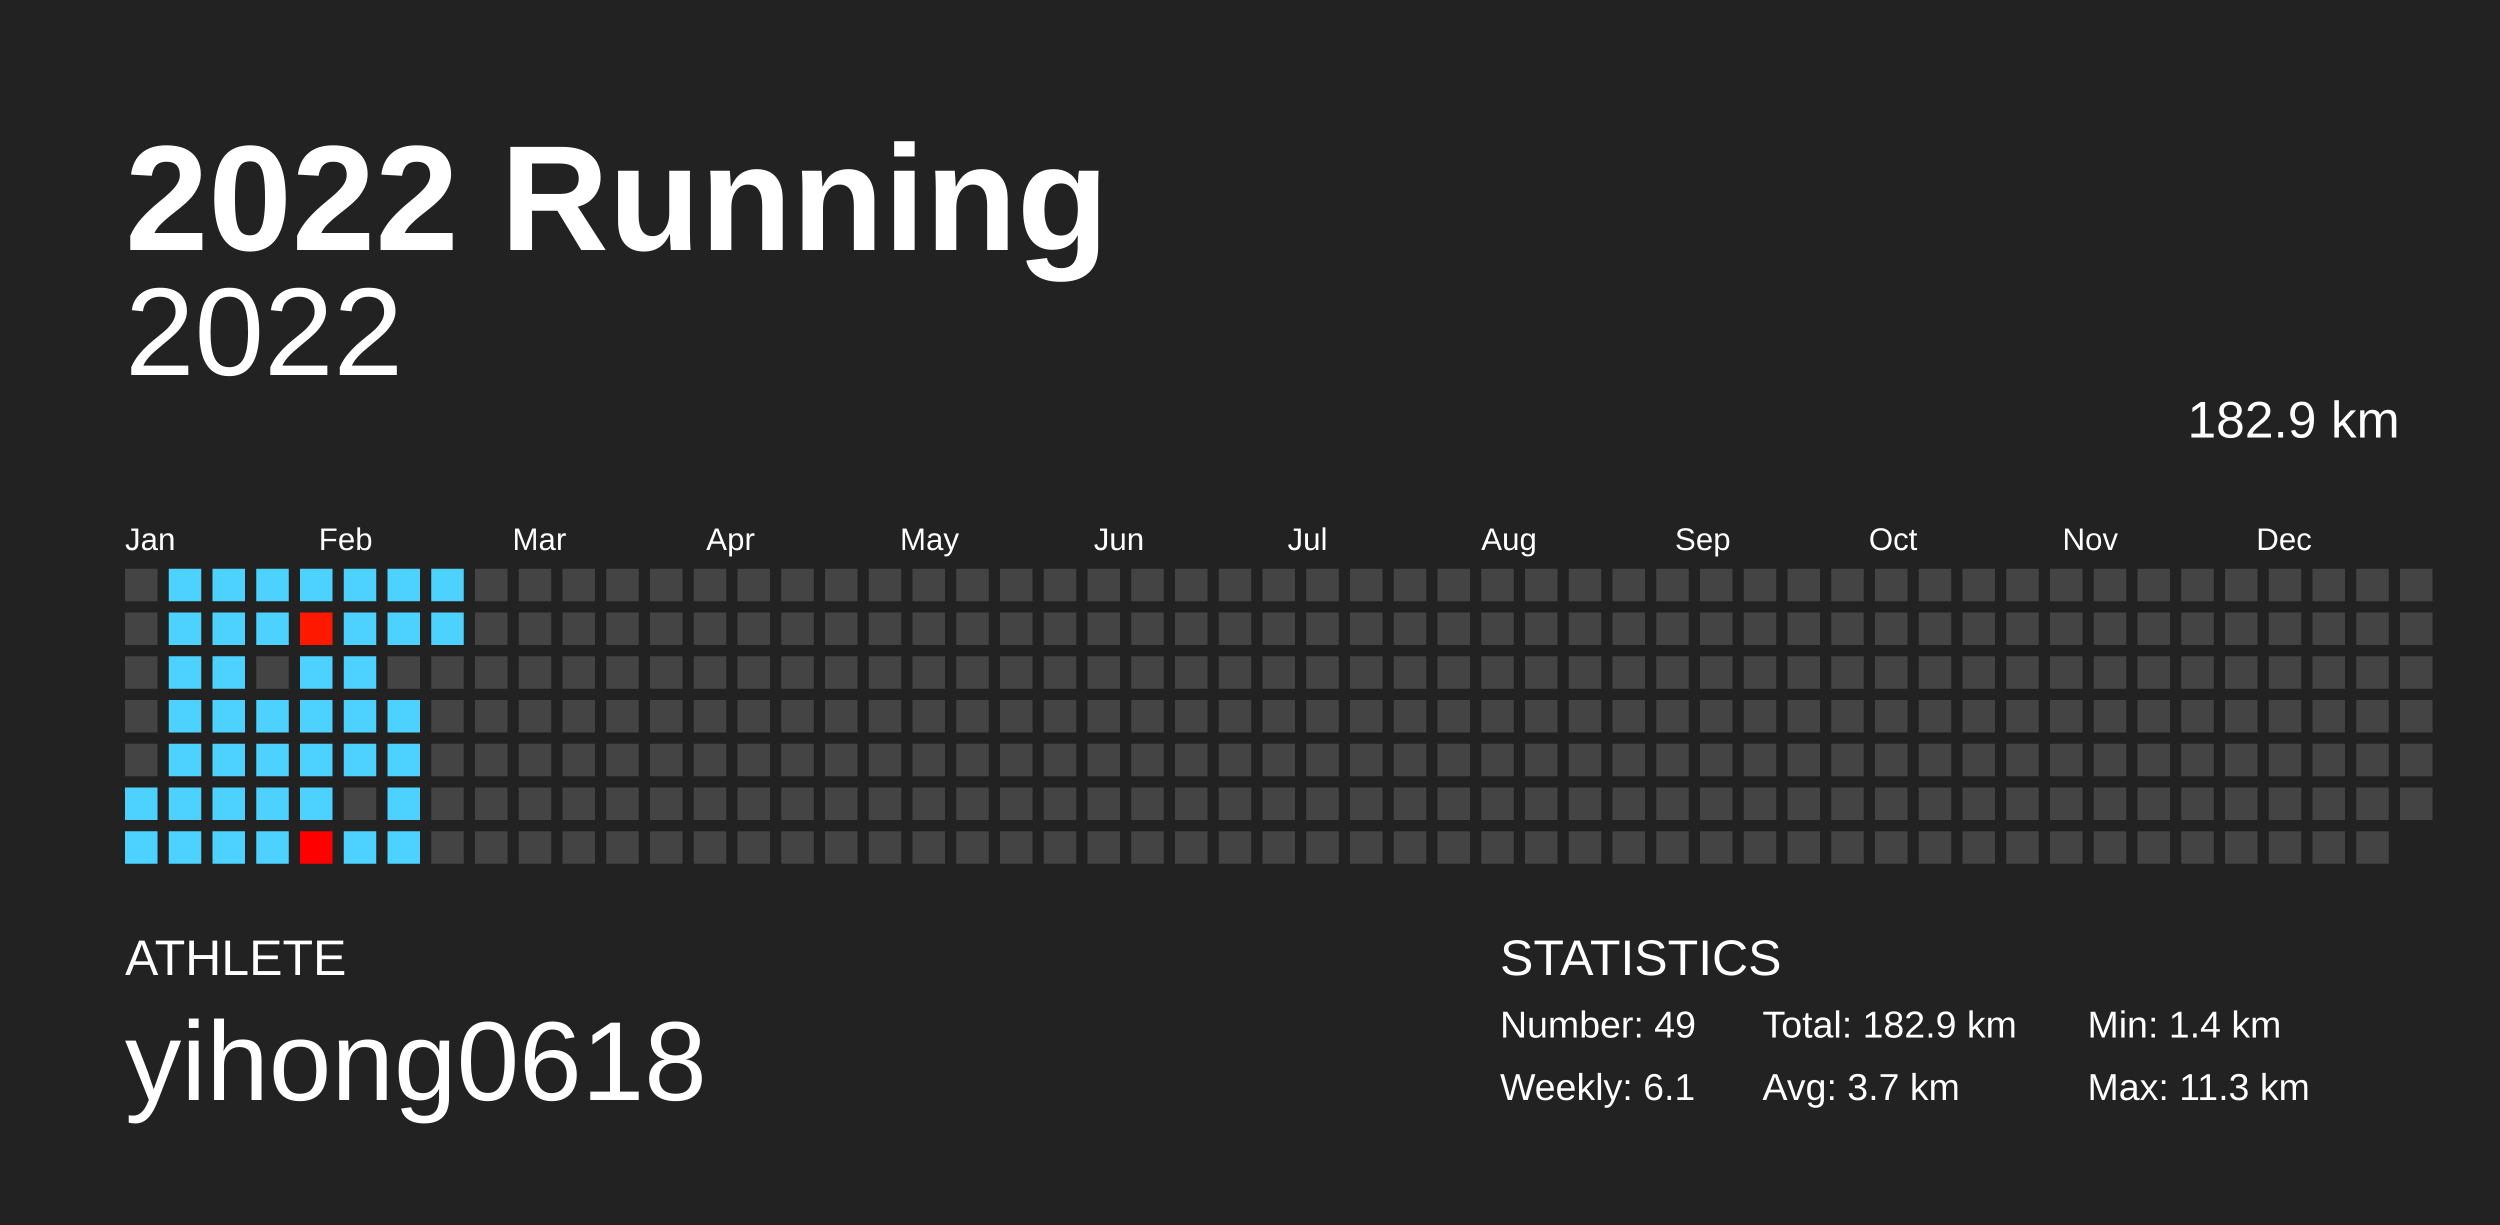
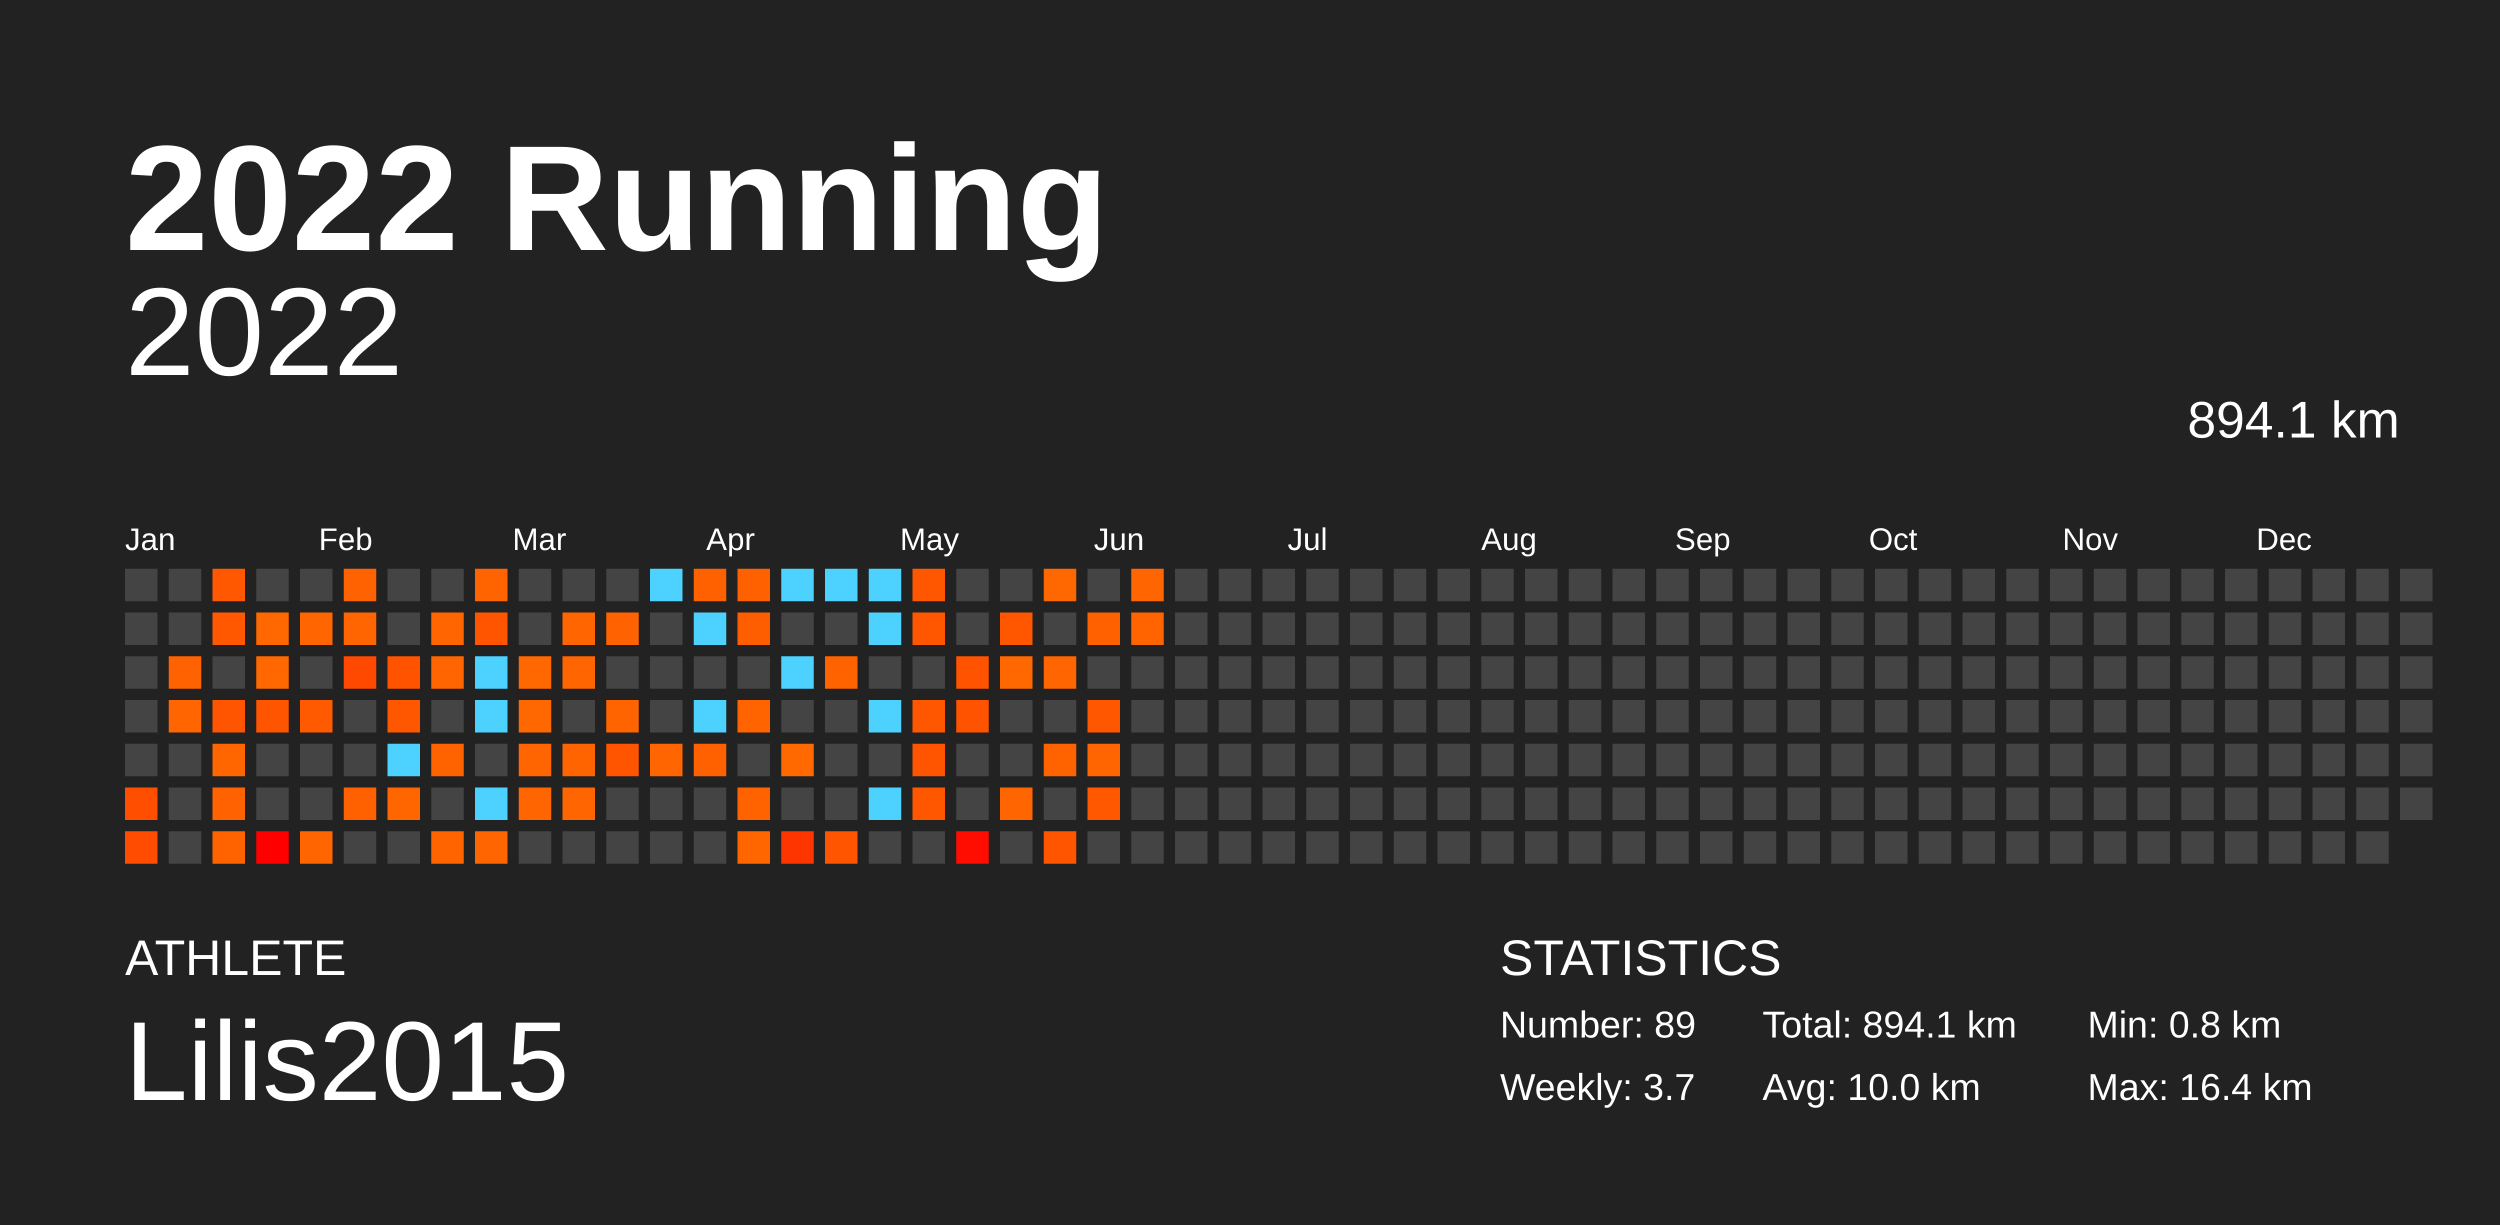
<svg xmlns="http://www.w3.org/2000/svg" baseProfile="full" height="98mm" version="1.1" viewBox="0,0,200,98" width="200mm">
  <defs />
  <rect fill="#222222" height="98" width="200" x="0" y="0" />
  <text fill="#FFFFFF" style="font-size:12px; font-family:Arial; font-weight:bold;" x="10" y="20">2022 Running</text>
  <text fill="#FFFFFF" style="font-size:4px; font-family:Arial" x="10" y="78">ATHLETE</text>
-   <text fill="#FFFFFF" style="font-size:9px; font-family:Arial" x="10" y="88">yihong0618</text>
+   <text fill="#FFFFFF" style="font-size:9px; font-family:Arial" x="10" y="88">Lilis2015</text>
  <text fill="#FFFFFF" style="font-size:4px; font-family:Arial" x="120" y="78">STATISTICS</text>
-   <text fill="#FFFFFF" style="font-size:3px; font-family:Arial" x="120" y="83">Number: 49</text>
-   <text fill="#FFFFFF" style="font-size:3px; font-family:Arial" x="120" y="88">Weekly: 6.1</text>
-   <text fill="#FFFFFF" style="font-size:3px; font-family:Arial" x="141" y="83">Total: 182.9 km</text>
-   <text fill="#FFFFFF" style="font-size:3px; font-family:Arial" x="141" y="88">Avg: 3.7 km</text>
-   <text fill="#FFFFFF" style="font-size:3px; font-family:Arial" x="167" y="83">Min: 1.4 km</text>
-   <text fill="#FFFFFF" style="font-size:3px; font-family:Arial" x="167" y="88">Max: 11.3 km</text>
+   <text fill="#FFFFFF" style="font-size:3px; font-family:Arial" x="120" y="83">Number: 89</text>
+   <text fill="#FFFFFF" style="font-size:3px; font-family:Arial" x="120" y="88">Weekly: 3.7</text>
+   <text fill="#FFFFFF" style="font-size:3px; font-family:Arial" x="141" y="83">Total: 894.1 km</text>
+   <text fill="#FFFFFF" style="font-size:3px; font-family:Arial" x="141" y="88">Avg: 10.0 km</text>
+   <text fill="#FFFFFF" style="font-size:3px; font-family:Arial" x="167" y="83">Min: 0.8 km</text>
+   <text fill="#FFFFFF" style="font-size:3px; font-family:Arial" x="167" y="88">Max: 16.4 km</text>
  <text alignment-baseline="hanging" fill="#FFFFFF" style="font-size:10.0px; font-family:Arial;" x="10" y="30">2022</text>
-   <text alignment-baseline="hanging" fill="#FFFFFF" style="font-size:4.125px; font-family:Arial;" x="175" y="35">182.9 km</text>
+   <text alignment-baseline="hanging" fill="#FFFFFF" style="font-size:4.125px; font-family:Arial;" x="175" y="35">894.1 km</text>
  <text fill="#FFFFFF" style="font-size:2.5px; font-family:Arial" x="10.0" y="44">Jan</text>
  <text fill="#FFFFFF" style="font-size:2.5px; font-family:Arial" x="25.5" y="44">Feb</text>
  <text fill="#FFFFFF" style="font-size:2.5px; font-family:Arial" x="41.0" y="44">Mar</text>
  <text fill="#FFFFFF" style="font-size:2.5px; font-family:Arial" x="56.5" y="44">Apr</text>
  <text fill="#FFFFFF" style="font-size:2.5px; font-family:Arial" x="72.0" y="44">May</text>
  <text fill="#FFFFFF" style="font-size:2.5px; font-family:Arial" x="87.5" y="44">Jun</text>
  <text fill="#FFFFFF" style="font-size:2.5px; font-family:Arial" x="103.0" y="44">Jul</text>
  <text fill="#FFFFFF" style="font-size:2.5px; font-family:Arial" x="118.5" y="44">Aug</text>
  <text fill="#FFFFFF" style="font-size:2.5px; font-family:Arial" x="134.0" y="44">Sep</text>
  <text fill="#FFFFFF" style="font-size:2.5px; font-family:Arial" x="149.5" y="44">Oct</text>
  <text fill="#FFFFFF" style="font-size:2.5px; font-family:Arial" x="165.0" y="44">Nov</text>
  <text fill="#FFFFFF" style="font-size:2.5px; font-family:Arial" x="180.5" y="44">Dec</text>
  <rect fill="#444444" height="2.6" width="2.6" x="10.0" y="45.5" />
  <rect fill="#444444" height="2.6" width="2.6" x="10.0" y="49.0" />
  <rect fill="#444444" height="2.6" width="2.6" x="10.0" y="52.5" />
  <rect fill="#444444" height="2.6" width="2.6" x="10.0" y="56.0" />
  <rect fill="#444444" height="2.6" width="2.6" x="10.0" y="59.5" />
-   <rect fill="#4dd2ff" height="2.6" width="2.6" x="10.0" y="63.0" />
-   <rect fill="#4dd2ff" height="2.6" width="2.6" x="10.0" y="66.5" />
-   <rect fill="#4dd2ff" height="2.6" width="2.6" x="13.5" y="45.5" />
-   <rect fill="#4dd2ff" height="2.6" width="2.6" x="13.5" y="49.0" />
-   <rect fill="#4dd2ff" height="2.6" width="2.6" x="13.5" y="52.5" />
-   <rect fill="#4dd2ff" height="2.6" width="2.6" x="13.5" y="56.0" />
-   <rect fill="#4dd2ff" height="2.6" width="2.6" x="13.5" y="59.5" />
-   <rect fill="#4dd2ff" height="2.6" width="2.6" x="13.5" y="63.0" />
-   <rect fill="#4dd2ff" height="2.6" width="2.6" x="13.5" y="66.5" />
-   <rect fill="#4dd2ff" height="2.6" width="2.6" x="17.0" y="45.5" />
-   <rect fill="#4dd2ff" height="2.6" width="2.6" x="17.0" y="49.0" />
-   <rect fill="#4dd2ff" height="2.6" width="2.6" x="17.0" y="52.5" />
-   <rect fill="#4dd2ff" height="2.6" width="2.6" x="17.0" y="56.0" />
-   <rect fill="#4dd2ff" height="2.6" width="2.6" x="17.0" y="59.5" />
-   <rect fill="#4dd2ff" height="2.6" width="2.6" x="17.0" y="63.0" />
-   <rect fill="#4dd2ff" height="2.6" width="2.6" x="17.0" y="66.5" />
-   <rect fill="#4dd2ff" height="2.6" width="2.6" x="20.5" y="45.5" />
-   <rect fill="#4dd2ff" height="2.6" width="2.6" x="20.5" y="49.0" />
-   <rect fill="#444444" height="2.6" width="2.6" x="20.5" y="52.5" />
-   <rect fill="#4dd2ff" height="2.6" width="2.6" x="20.5" y="56.0" />
-   <rect fill="#4dd2ff" height="2.6" width="2.6" x="20.5" y="59.5" />
-   <rect fill="#4dd2ff" height="2.6" width="2.6" x="20.5" y="63.0" />
-   <rect fill="#4dd2ff" height="2.6" width="2.6" x="20.5" y="66.5" />
-   <rect fill="#4dd2ff" height="2.6" width="2.6" x="24.0" y="45.5" />
-   <rect fill="#ff1800" height="2.6" width="2.6" x="24.0" y="49.0" />
-   <rect fill="#4dd2ff" height="2.6" width="2.6" x="24.0" y="52.5" />
-   <rect fill="#4dd2ff" height="2.6" width="2.6" x="24.0" y="56.0" />
-   <rect fill="#4dd2ff" height="2.6" width="2.6" x="24.0" y="59.5" />
-   <rect fill="#4dd2ff" height="2.6" width="2.6" x="24.0" y="63.0" />
-   <rect fill="#ff0000" height="2.6" width="2.6" x="24.0" y="66.5" />
-   <rect fill="#4dd2ff" height="2.6" width="2.6" x="27.5" y="45.5" />
-   <rect fill="#4dd2ff" height="2.6" width="2.6" x="27.5" y="49.0" />
-   <rect fill="#4dd2ff" height="2.6" width="2.6" x="27.5" y="52.5" />
-   <rect fill="#4dd2ff" height="2.6" width="2.6" x="27.5" y="56.0" />
-   <rect fill="#4dd2ff" height="2.6" width="2.6" x="27.5" y="59.5" />
-   <rect fill="#444444" height="2.6" width="2.6" x="27.5" y="63.0" />
-   <rect fill="#4dd2ff" height="2.6" width="2.6" x="27.5" y="66.5" />
-   <rect fill="#4dd2ff" height="2.6" width="2.6" x="31.0" y="45.5" />
-   <rect fill="#4dd2ff" height="2.6" width="2.6" x="31.0" y="49.0" />
-   <rect fill="#444444" height="2.6" width="2.6" x="31.0" y="52.5" />
-   <rect fill="#4dd2ff" height="2.6" width="2.6" x="31.0" y="56.0" />
+   <rect fill="#ff4e00" height="2.6" width="2.6" x="10.0" y="63.0" />
+   <rect fill="#ff4c00" height="2.6" width="2.6" x="10.0" y="66.5" />
+   <rect fill="#444444" height="2.6" width="2.6" x="13.5" y="45.5" />
+   <rect fill="#444444" height="2.6" width="2.6" x="13.5" y="49.0" />
+   <rect fill="#ff6200" height="2.6" width="2.6" x="13.5" y="52.5" />
+   <rect fill="#ff6500" height="2.6" width="2.6" x="13.5" y="56.0" />
+   <rect fill="#444444" height="2.6" width="2.6" x="13.5" y="59.5" />
+   <rect fill="#444444" height="2.6" width="2.6" x="13.5" y="63.0" />
+   <rect fill="#444444" height="2.6" width="2.6" x="13.5" y="66.5" />
+   <rect fill="#ff5800" height="2.6" width="2.6" x="17.0" y="45.5" />
+   <rect fill="#ff5800" height="2.6" width="2.6" x="17.0" y="49.0" />
+   <rect fill="#444444" height="2.6" width="2.6" x="17.0" y="52.5" />
+   <rect fill="#ff5500" height="2.6" width="2.6" x="17.0" y="56.0" />
+   <rect fill="#ff6600" height="2.6" width="2.6" x="17.0" y="59.5" />
+   <rect fill="#ff6200" height="2.6" width="2.6" x="17.0" y="63.0" />
+   <rect fill="#ff6300" height="2.6" width="2.6" x="17.0" y="66.5" />
+   <rect fill="#444444" height="2.6" width="2.6" x="20.5" y="45.5" />
+   <rect fill="#ff6700" height="2.6" width="2.6" x="20.5" y="49.0" />
+   <rect fill="#ff6700" height="2.6" width="2.6" x="20.5" y="52.5" />
+   <rect fill="#ff5400" height="2.6" width="2.6" x="20.5" y="56.0" />
+   <rect fill="#444444" height="2.6" width="2.6" x="20.5" y="59.5" />
+   <rect fill="#444444" height="2.6" width="2.6" x="20.5" y="63.0" />
+   <rect fill="#ff0000" height="2.6" width="2.6" x="20.5" y="66.5" />
+   <rect fill="#444444" height="2.6" width="2.6" x="24.0" y="45.5" />
+   <rect fill="#ff6500" height="2.6" width="2.6" x="24.0" y="49.0" />
+   <rect fill="#444444" height="2.6" width="2.6" x="24.0" y="52.5" />
+   <rect fill="#ff5a00" height="2.6" width="2.6" x="24.0" y="56.0" />
+   <rect fill="#444444" height="2.6" width="2.6" x="24.0" y="59.5" />
+   <rect fill="#444444" height="2.6" width="2.6" x="24.0" y="63.0" />
+   <rect fill="#ff6500" height="2.6" width="2.6" x="24.0" y="66.5" />
+   <rect fill="#ff6200" height="2.6" width="2.6" x="27.5" y="45.5" />
+   <rect fill="#ff6500" height="2.6" width="2.6" x="27.5" y="49.0" />
+   <rect fill="#ff4800" height="2.6" width="2.6" x="27.5" y="52.5" />
+   <rect fill="#444444" height="2.6" width="2.6" x="27.5" y="56.0" />
+   <rect fill="#444444" height="2.6" width="2.6" x="27.5" y="59.5" />
+   <rect fill="#ff6000" height="2.6" width="2.6" x="27.5" y="63.0" />
+   <rect fill="#444444" height="2.6" width="2.6" x="27.5" y="66.5" />
+   <rect fill="#444444" height="2.6" width="2.6" x="31.0" y="45.5" />
+   <rect fill="#444444" height="2.6" width="2.6" x="31.0" y="49.0" />
+   <rect fill="#ff5300" height="2.6" width="2.6" x="31.0" y="52.5" />
+   <rect fill="#ff5600" height="2.6" width="2.6" x="31.0" y="56.0" />
  <rect fill="#4dd2ff" height="2.6" width="2.6" x="31.0" y="59.5" />
-   <rect fill="#4dd2ff" height="2.6" width="2.6" x="31.0" y="63.0" />
-   <rect fill="#4dd2ff" height="2.6" width="2.6" x="31.0" y="66.5" />
-   <rect fill="#4dd2ff" height="2.6" width="2.6" x="34.5" y="45.5" />
-   <rect fill="#4dd2ff" height="2.6" width="2.6" x="34.5" y="49.0" />
-   <rect fill="#444444" height="2.6" width="2.6" x="34.5" y="52.5" />
+   <rect fill="#ff6600" height="2.6" width="2.6" x="31.0" y="63.0" />
+   <rect fill="#444444" height="2.6" width="2.6" x="31.0" y="66.5" />
+   <rect fill="#444444" height="2.6" width="2.6" x="34.5" y="45.5" />
+   <rect fill="#ff6500" height="2.6" width="2.6" x="34.5" y="49.0" />
+   <rect fill="#ff6500" height="2.6" width="2.6" x="34.5" y="52.5" />
  <rect fill="#444444" height="2.6" width="2.6" x="34.5" y="56.0" />
-   <rect fill="#444444" height="2.6" width="2.6" x="34.5" y="59.5" />
+   <rect fill="#ff6300" height="2.6" width="2.6" x="34.5" y="59.5" />
  <rect fill="#444444" height="2.6" width="2.6" x="34.5" y="63.0" />
-   <rect fill="#444444" height="2.6" width="2.6" x="34.5" y="66.5" />
-   <rect fill="#444444" height="2.6" width="2.6" x="38.0" y="45.5" />
-   <rect fill="#444444" height="2.6" width="2.6" x="38.0" y="49.0" />
-   <rect fill="#444444" height="2.6" width="2.6" x="38.0" y="52.5" />
-   <rect fill="#444444" height="2.6" width="2.6" x="38.0" y="56.0" />
+   <rect fill="#ff6400" height="2.6" width="2.6" x="34.5" y="66.5" />
+   <rect fill="#ff6400" height="2.6" width="2.6" x="38.0" y="45.5" />
+   <rect fill="#ff5500" height="2.6" width="2.6" x="38.0" y="49.0" />
+   <rect fill="#4dd2ff" height="2.6" width="2.6" x="38.0" y="52.5" />
+   <rect fill="#4dd2ff" height="2.6" width="2.6" x="38.0" y="56.0" />
  <rect fill="#444444" height="2.6" width="2.6" x="38.0" y="59.5" />
-   <rect fill="#444444" height="2.6" width="2.6" x="38.0" y="63.0" />
-   <rect fill="#444444" height="2.6" width="2.6" x="38.0" y="66.5" />
+   <rect fill="#4dd2ff" height="2.6" width="2.6" x="38.0" y="63.0" />
+   <rect fill="#ff6500" height="2.6" width="2.6" x="38.0" y="66.5" />
  <rect fill="#444444" height="2.6" width="2.6" x="41.5" y="45.5" />
  <rect fill="#444444" height="2.6" width="2.6" x="41.5" y="49.0" />
-   <rect fill="#444444" height="2.6" width="2.6" x="41.5" y="52.5" />
-   <rect fill="#444444" height="2.6" width="2.6" x="41.5" y="56.0" />
-   <rect fill="#444444" height="2.6" width="2.6" x="41.5" y="59.5" />
-   <rect fill="#444444" height="2.6" width="2.6" x="41.5" y="63.0" />
+   <rect fill="#ff6700" height="2.6" width="2.6" x="41.5" y="52.5" />
+   <rect fill="#ff6800" height="2.6" width="2.6" x="41.5" y="56.0" />
+   <rect fill="#ff6500" height="2.6" width="2.6" x="41.5" y="59.5" />
+   <rect fill="#ff6500" height="2.6" width="2.6" x="41.5" y="63.0" />
  <rect fill="#444444" height="2.6" width="2.6" x="41.5" y="66.5" />
  <rect fill="#444444" height="2.6" width="2.6" x="45.0" y="45.5" />
-   <rect fill="#444444" height="2.6" width="2.6" x="45.0" y="49.0" />
-   <rect fill="#444444" height="2.6" width="2.6" x="45.0" y="52.5" />
+   <rect fill="#ff6500" height="2.6" width="2.6" x="45.0" y="49.0" />
+   <rect fill="#ff6500" height="2.6" width="2.6" x="45.0" y="52.5" />
  <rect fill="#444444" height="2.6" width="2.6" x="45.0" y="56.0" />
-   <rect fill="#444444" height="2.6" width="2.6" x="45.0" y="59.5" />
-   <rect fill="#444444" height="2.6" width="2.6" x="45.0" y="63.0" />
+   <rect fill="#ff6400" height="2.6" width="2.6" x="45.0" y="59.5" />
+   <rect fill="#ff6500" height="2.6" width="2.6" x="45.0" y="63.0" />
  <rect fill="#444444" height="2.6" width="2.6" x="45.0" y="66.5" />
  <rect fill="#444444" height="2.6" width="2.6" x="48.5" y="45.5" />
-   <rect fill="#444444" height="2.6" width="2.6" x="48.5" y="49.0" />
+   <rect fill="#ff6200" height="2.6" width="2.6" x="48.5" y="49.0" />
  <rect fill="#444444" height="2.6" width="2.6" x="48.5" y="52.5" />
-   <rect fill="#444444" height="2.6" width="2.6" x="48.5" y="56.0" />
-   <rect fill="#444444" height="2.6" width="2.6" x="48.5" y="59.5" />
+   <rect fill="#ff6400" height="2.6" width="2.6" x="48.5" y="56.0" />
+   <rect fill="#ff5400" height="2.6" width="2.6" x="48.5" y="59.5" />
  <rect fill="#444444" height="2.6" width="2.6" x="48.5" y="63.0" />
  <rect fill="#444444" height="2.6" width="2.6" x="48.5" y="66.5" />
-   <rect fill="#444444" height="2.6" width="2.6" x="52.0" y="45.5" />
+   <rect fill="#4dd2ff" height="2.6" width="2.6" x="52.0" y="45.5" />
  <rect fill="#444444" height="2.6" width="2.6" x="52.0" y="49.0" />
  <rect fill="#444444" height="2.6" width="2.6" x="52.0" y="52.5" />
  <rect fill="#444444" height="2.6" width="2.6" x="52.0" y="56.0" />
-   <rect fill="#444444" height="2.6" width="2.6" x="52.0" y="59.5" />
+   <rect fill="#ff6500" height="2.6" width="2.6" x="52.0" y="59.5" />
  <rect fill="#444444" height="2.6" width="2.6" x="52.0" y="63.0" />
  <rect fill="#444444" height="2.6" width="2.6" x="52.0" y="66.5" />
-   <rect fill="#444444" height="2.6" width="2.6" x="55.5" y="45.5" />
-   <rect fill="#444444" height="2.6" width="2.6" x="55.5" y="49.0" />
+   <rect fill="#ff6000" height="2.6" width="2.6" x="55.5" y="45.5" />
+   <rect fill="#4dd2ff" height="2.6" width="2.6" x="55.5" y="49.0" />
  <rect fill="#444444" height="2.6" width="2.6" x="55.5" y="52.5" />
-   <rect fill="#444444" height="2.6" width="2.6" x="55.5" y="56.0" />
-   <rect fill="#444444" height="2.6" width="2.6" x="55.5" y="59.5" />
+   <rect fill="#4dd2ff" height="2.6" width="2.6" x="55.5" y="56.0" />
+   <rect fill="#ff6000" height="2.6" width="2.6" x="55.5" y="59.5" />
  <rect fill="#444444" height="2.6" width="2.6" x="55.5" y="63.0" />
  <rect fill="#444444" height="2.6" width="2.6" x="55.5" y="66.5" />
-   <rect fill="#444444" height="2.6" width="2.6" x="59.0" y="45.5" />
-   <rect fill="#444444" height="2.6" width="2.6" x="59.0" y="49.0" />
+   <rect fill="#ff6000" height="2.6" width="2.6" x="59.0" y="45.5" />
+   <rect fill="#ff5e00" height="2.6" width="2.6" x="59.0" y="49.0" />
  <rect fill="#444444" height="2.6" width="2.6" x="59.0" y="52.5" />
-   <rect fill="#444444" height="2.6" width="2.6" x="59.0" y="56.0" />
+   <rect fill="#ff6400" height="2.6" width="2.6" x="59.0" y="56.0" />
  <rect fill="#444444" height="2.6" width="2.6" x="59.0" y="59.5" />
-   <rect fill="#444444" height="2.6" width="2.6" x="59.0" y="63.0" />
-   <rect fill="#444444" height="2.6" width="2.6" x="59.0" y="66.5" />
-   <rect fill="#444444" height="2.6" width="2.6" x="62.5" y="45.5" />
+   <rect fill="#ff6300" height="2.6" width="2.6" x="59.0" y="63.0" />
+   <rect fill="#ff6600" height="2.6" width="2.6" x="59.0" y="66.5" />
+   <rect fill="#4dd2ff" height="2.6" width="2.6" x="62.5" y="45.5" />
  <rect fill="#444444" height="2.6" width="2.6" x="62.5" y="49.0" />
-   <rect fill="#444444" height="2.6" width="2.6" x="62.5" y="52.5" />
+   <rect fill="#4dd2ff" height="2.6" width="2.6" x="62.5" y="52.5" />
  <rect fill="#444444" height="2.6" width="2.6" x="62.5" y="56.0" />
-   <rect fill="#444444" height="2.6" width="2.6" x="62.5" y="59.5" />
+   <rect fill="#ff6900" height="2.6" width="2.6" x="62.5" y="59.5" />
  <rect fill="#444444" height="2.6" width="2.6" x="62.5" y="63.0" />
-   <rect fill="#444444" height="2.6" width="2.6" x="62.5" y="66.5" />
-   <rect fill="#444444" height="2.6" width="2.6" x="66.0" y="45.5" />
+   <rect fill="#ff3500" height="2.6" width="2.6" x="62.5" y="66.5" />
+   <rect fill="#4dd2ff" height="2.6" width="2.6" x="66.0" y="45.5" />
  <rect fill="#444444" height="2.6" width="2.6" x="66.0" y="49.0" />
-   <rect fill="#444444" height="2.6" width="2.6" x="66.0" y="52.5" />
+   <rect fill="#ff6300" height="2.6" width="2.6" x="66.0" y="52.5" />
  <rect fill="#444444" height="2.6" width="2.6" x="66.0" y="56.0" />
  <rect fill="#444444" height="2.6" width="2.6" x="66.0" y="59.5" />
  <rect fill="#444444" height="2.6" width="2.6" x="66.0" y="63.0" />
-   <rect fill="#444444" height="2.6" width="2.6" x="66.0" y="66.5" />
-   <rect fill="#444444" height="2.6" width="2.6" x="69.5" y="45.5" />
-   <rect fill="#444444" height="2.6" width="2.6" x="69.5" y="49.0" />
+   <rect fill="#ff5400" height="2.6" width="2.6" x="66.0" y="66.5" />
+   <rect fill="#4dd2ff" height="2.6" width="2.6" x="69.5" y="45.5" />
+   <rect fill="#4dd2ff" height="2.6" width="2.6" x="69.5" y="49.0" />
  <rect fill="#444444" height="2.6" width="2.6" x="69.5" y="52.5" />
-   <rect fill="#444444" height="2.6" width="2.6" x="69.5" y="56.0" />
+   <rect fill="#4dd2ff" height="2.6" width="2.6" x="69.5" y="56.0" />
  <rect fill="#444444" height="2.6" width="2.6" x="69.5" y="59.5" />
-   <rect fill="#444444" height="2.6" width="2.6" x="69.5" y="63.0" />
+   <rect fill="#4dd2ff" height="2.6" width="2.6" x="69.5" y="63.0" />
  <rect fill="#444444" height="2.6" width="2.6" x="69.5" y="66.5" />
-   <rect fill="#444444" height="2.6" width="2.6" x="73.0" y="45.5" />
-   <rect fill="#444444" height="2.6" width="2.6" x="73.0" y="49.0" />
+   <rect fill="#ff5600" height="2.6" width="2.6" x="73.0" y="45.5" />
+   <rect fill="#ff5600" height="2.6" width="2.6" x="73.0" y="49.0" />
  <rect fill="#444444" height="2.6" width="2.6" x="73.0" y="52.5" />
-   <rect fill="#444444" height="2.6" width="2.6" x="73.0" y="56.0" />
-   <rect fill="#444444" height="2.6" width="2.6" x="73.0" y="59.5" />
-   <rect fill="#444444" height="2.6" width="2.6" x="73.0" y="63.0" />
+   <rect fill="#ff5600" height="2.6" width="2.6" x="73.0" y="56.0" />
+   <rect fill="#ff5500" height="2.6" width="2.6" x="73.0" y="59.5" />
+   <rect fill="#ff5600" height="2.6" width="2.6" x="73.0" y="63.0" />
  <rect fill="#444444" height="2.6" width="2.6" x="73.0" y="66.5" />
  <rect fill="#444444" height="2.6" width="2.6" x="76.5" y="45.5" />
  <rect fill="#444444" height="2.6" width="2.6" x="76.5" y="49.0" />
-   <rect fill="#444444" height="2.6" width="2.6" x="76.5" y="52.5" />
-   <rect fill="#444444" height="2.6" width="2.6" x="76.5" y="56.0" />
+   <rect fill="#ff5300" height="2.6" width="2.6" x="76.5" y="52.5" />
+   <rect fill="#ff5300" height="2.6" width="2.6" x="76.5" y="56.0" />
  <rect fill="#444444" height="2.6" width="2.6" x="76.5" y="59.5" />
  <rect fill="#444444" height="2.6" width="2.6" x="76.5" y="63.0" />
-   <rect fill="#444444" height="2.6" width="2.6" x="76.5" y="66.5" />
+   <rect fill="#ff0d00" height="2.6" width="2.6" x="76.5" y="66.5" />
  <rect fill="#444444" height="2.6" width="2.6" x="80.0" y="45.5" />
-   <rect fill="#444444" height="2.6" width="2.6" x="80.0" y="49.0" />
-   <rect fill="#444444" height="2.6" width="2.6" x="80.0" y="52.5" />
+   <rect fill="#ff5600" height="2.6" width="2.6" x="80.0" y="49.0" />
+   <rect fill="#ff6700" height="2.6" width="2.6" x="80.0" y="52.5" />
  <rect fill="#444444" height="2.6" width="2.6" x="80.0" y="56.0" />
  <rect fill="#444444" height="2.6" width="2.6" x="80.0" y="59.5" />
-   <rect fill="#444444" height="2.6" width="2.6" x="80.0" y="63.0" />
+   <rect fill="#ff6500" height="2.6" width="2.6" x="80.0" y="63.0" />
  <rect fill="#444444" height="2.6" width="2.6" x="80.0" y="66.5" />
-   <rect fill="#444444" height="2.6" width="2.6" x="83.5" y="45.5" />
+   <rect fill="#ff6700" height="2.6" width="2.6" x="83.5" y="45.5" />
  <rect fill="#444444" height="2.6" width="2.6" x="83.5" y="49.0" />
-   <rect fill="#444444" height="2.6" width="2.6" x="83.5" y="52.5" />
+   <rect fill="#ff6500" height="2.6" width="2.6" x="83.5" y="52.5" />
  <rect fill="#444444" height="2.6" width="2.6" x="83.5" y="56.0" />
-   <rect fill="#444444" height="2.6" width="2.6" x="83.5" y="59.5" />
+   <rect fill="#ff6300" height="2.6" width="2.6" x="83.5" y="59.5" />
  <rect fill="#444444" height="2.6" width="2.6" x="83.5" y="63.0" />
-   <rect fill="#444444" height="2.6" width="2.6" x="83.5" y="66.5" />
+   <rect fill="#ff5500" height="2.6" width="2.6" x="83.5" y="66.5" />
  <rect fill="#444444" height="2.6" width="2.6" x="87.0" y="45.5" />
-   <rect fill="#444444" height="2.6" width="2.6" x="87.0" y="49.0" />
+   <rect fill="#ff6000" height="2.6" width="2.6" x="87.0" y="49.0" />
  <rect fill="#444444" height="2.6" width="2.6" x="87.0" y="52.5" />
-   <rect fill="#444444" height="2.6" width="2.6" x="87.0" y="56.0" />
-   <rect fill="#444444" height="2.6" width="2.6" x="87.0" y="59.5" />
-   <rect fill="#444444" height="2.6" width="2.6" x="87.0" y="63.0" />
+   <rect fill="#ff5600" height="2.6" width="2.6" x="87.0" y="56.0" />
+   <rect fill="#ff6500" height="2.6" width="2.6" x="87.0" y="59.5" />
+   <rect fill="#ff5800" height="2.6" width="2.6" x="87.0" y="63.0" />
  <rect fill="#444444" height="2.6" width="2.6" x="87.0" y="66.5" />
-   <rect fill="#444444" height="2.6" width="2.6" x="90.5" y="45.5" />
-   <rect fill="#444444" height="2.6" width="2.6" x="90.5" y="49.0" />
+   <rect fill="#ff6500" height="2.6" width="2.6" x="90.5" y="45.5" />
+   <rect fill="#ff6400" height="2.6" width="2.6" x="90.5" y="49.0" />
  <rect fill="#444444" height="2.6" width="2.6" x="90.5" y="52.5" />
  <rect fill="#444444" height="2.6" width="2.6" x="90.5" y="56.0" />
  <rect fill="#444444" height="2.6" width="2.6" x="90.5" y="59.5" />
  <rect fill="#444444" height="2.6" width="2.6" x="90.5" y="63.0" />
  <rect fill="#444444" height="2.6" width="2.6" x="90.5" y="66.5" />
  <rect fill="#444444" height="2.6" width="2.6" x="94.0" y="45.5" />
  <rect fill="#444444" height="2.6" width="2.6" x="94.0" y="49.0" />
  <rect fill="#444444" height="2.6" width="2.6" x="94.0" y="52.5" />
  <rect fill="#444444" height="2.6" width="2.6" x="94.0" y="56.0" />
  <rect fill="#444444" height="2.6" width="2.6" x="94.0" y="59.5" />
  <rect fill="#444444" height="2.6" width="2.6" x="94.0" y="63.0" />
  <rect fill="#444444" height="2.6" width="2.6" x="94.0" y="66.5" />
  <rect fill="#444444" height="2.6" width="2.6" x="97.5" y="45.5" />
  <rect fill="#444444" height="2.6" width="2.6" x="97.5" y="49.0" />
  <rect fill="#444444" height="2.6" width="2.6" x="97.5" y="52.5" />
  <rect fill="#444444" height="2.6" width="2.6" x="97.5" y="56.0" />
  <rect fill="#444444" height="2.6" width="2.6" x="97.5" y="59.5" />
  <rect fill="#444444" height="2.6" width="2.6" x="97.5" y="63.0" />
  <rect fill="#444444" height="2.6" width="2.6" x="97.5" y="66.5" />
  <rect fill="#444444" height="2.6" width="2.6" x="101.0" y="45.5" />
  <rect fill="#444444" height="2.6" width="2.6" x="101.0" y="49.0" />
  <rect fill="#444444" height="2.6" width="2.6" x="101.0" y="52.5" />
  <rect fill="#444444" height="2.6" width="2.6" x="101.0" y="56.0" />
  <rect fill="#444444" height="2.6" width="2.6" x="101.0" y="59.5" />
  <rect fill="#444444" height="2.6" width="2.6" x="101.0" y="63.0" />
  <rect fill="#444444" height="2.6" width="2.6" x="101.0" y="66.5" />
  <rect fill="#444444" height="2.6" width="2.6" x="104.5" y="45.5" />
  <rect fill="#444444" height="2.6" width="2.6" x="104.5" y="49.0" />
  <rect fill="#444444" height="2.6" width="2.6" x="104.5" y="52.5" />
  <rect fill="#444444" height="2.6" width="2.6" x="104.5" y="56.0" />
  <rect fill="#444444" height="2.6" width="2.6" x="104.5" y="59.5" />
  <rect fill="#444444" height="2.6" width="2.6" x="104.5" y="63.0" />
  <rect fill="#444444" height="2.6" width="2.6" x="104.5" y="66.5" />
  <rect fill="#444444" height="2.6" width="2.6" x="108.0" y="45.5" />
  <rect fill="#444444" height="2.6" width="2.6" x="108.0" y="49.0" />
  <rect fill="#444444" height="2.6" width="2.6" x="108.0" y="52.5" />
  <rect fill="#444444" height="2.6" width="2.6" x="108.0" y="56.0" />
  <rect fill="#444444" height="2.6" width="2.6" x="108.0" y="59.5" />
  <rect fill="#444444" height="2.6" width="2.6" x="108.0" y="63.0" />
  <rect fill="#444444" height="2.6" width="2.6" x="108.0" y="66.5" />
  <rect fill="#444444" height="2.6" width="2.6" x="111.5" y="45.5" />
  <rect fill="#444444" height="2.6" width="2.6" x="111.5" y="49.0" />
  <rect fill="#444444" height="2.6" width="2.6" x="111.5" y="52.5" />
  <rect fill="#444444" height="2.6" width="2.6" x="111.5" y="56.0" />
  <rect fill="#444444" height="2.6" width="2.6" x="111.5" y="59.5" />
  <rect fill="#444444" height="2.6" width="2.6" x="111.5" y="63.0" />
  <rect fill="#444444" height="2.6" width="2.6" x="111.5" y="66.5" />
  <rect fill="#444444" height="2.6" width="2.6" x="115.0" y="45.5" />
  <rect fill="#444444" height="2.6" width="2.6" x="115.0" y="49.0" />
  <rect fill="#444444" height="2.6" width="2.6" x="115.0" y="52.5" />
  <rect fill="#444444" height="2.6" width="2.6" x="115.0" y="56.0" />
  <rect fill="#444444" height="2.6" width="2.6" x="115.0" y="59.5" />
  <rect fill="#444444" height="2.6" width="2.6" x="115.0" y="63.0" />
  <rect fill="#444444" height="2.6" width="2.6" x="115.0" y="66.5" />
  <rect fill="#444444" height="2.6" width="2.6" x="118.5" y="45.5" />
  <rect fill="#444444" height="2.6" width="2.6" x="118.5" y="49.0" />
  <rect fill="#444444" height="2.6" width="2.6" x="118.5" y="52.5" />
  <rect fill="#444444" height="2.6" width="2.6" x="118.5" y="56.0" />
  <rect fill="#444444" height="2.6" width="2.6" x="118.5" y="59.5" />
  <rect fill="#444444" height="2.6" width="2.6" x="118.5" y="63.0" />
  <rect fill="#444444" height="2.6" width="2.6" x="118.5" y="66.5" />
  <rect fill="#444444" height="2.6" width="2.6" x="122.0" y="45.5" />
  <rect fill="#444444" height="2.6" width="2.6" x="122.0" y="49.0" />
  <rect fill="#444444" height="2.6" width="2.6" x="122.0" y="52.5" />
  <rect fill="#444444" height="2.6" width="2.6" x="122.0" y="56.0" />
  <rect fill="#444444" height="2.6" width="2.6" x="122.0" y="59.5" />
  <rect fill="#444444" height="2.6" width="2.6" x="122.0" y="63.0" />
  <rect fill="#444444" height="2.6" width="2.6" x="122.0" y="66.5" />
  <rect fill="#444444" height="2.6" width="2.6" x="125.5" y="45.5" />
  <rect fill="#444444" height="2.6" width="2.6" x="125.5" y="49.0" />
  <rect fill="#444444" height="2.6" width="2.6" x="125.5" y="52.5" />
  <rect fill="#444444" height="2.6" width="2.6" x="125.5" y="56.0" />
  <rect fill="#444444" height="2.6" width="2.6" x="125.5" y="59.5" />
  <rect fill="#444444" height="2.6" width="2.6" x="125.5" y="63.0" />
  <rect fill="#444444" height="2.6" width="2.6" x="125.5" y="66.5" />
  <rect fill="#444444" height="2.6" width="2.6" x="129.0" y="45.5" />
  <rect fill="#444444" height="2.6" width="2.6" x="129.0" y="49.0" />
  <rect fill="#444444" height="2.6" width="2.6" x="129.0" y="52.5" />
  <rect fill="#444444" height="2.6" width="2.6" x="129.0" y="56.0" />
  <rect fill="#444444" height="2.6" width="2.6" x="129.0" y="59.5" />
  <rect fill="#444444" height="2.6" width="2.6" x="129.0" y="63.0" />
  <rect fill="#444444" height="2.6" width="2.6" x="129.0" y="66.5" />
  <rect fill="#444444" height="2.6" width="2.6" x="132.5" y="45.5" />
  <rect fill="#444444" height="2.6" width="2.6" x="132.5" y="49.0" />
  <rect fill="#444444" height="2.6" width="2.6" x="132.5" y="52.5" />
  <rect fill="#444444" height="2.6" width="2.6" x="132.5" y="56.0" />
  <rect fill="#444444" height="2.6" width="2.6" x="132.5" y="59.5" />
  <rect fill="#444444" height="2.6" width="2.6" x="132.5" y="63.0" />
  <rect fill="#444444" height="2.6" width="2.6" x="132.5" y="66.5" />
  <rect fill="#444444" height="2.6" width="2.6" x="136.0" y="45.5" />
  <rect fill="#444444" height="2.6" width="2.6" x="136.0" y="49.0" />
  <rect fill="#444444" height="2.6" width="2.6" x="136.0" y="52.5" />
  <rect fill="#444444" height="2.6" width="2.6" x="136.0" y="56.0" />
  <rect fill="#444444" height="2.6" width="2.6" x="136.0" y="59.5" />
  <rect fill="#444444" height="2.6" width="2.6" x="136.0" y="63.0" />
  <rect fill="#444444" height="2.6" width="2.6" x="136.0" y="66.5" />
  <rect fill="#444444" height="2.6" width="2.6" x="139.5" y="45.5" />
  <rect fill="#444444" height="2.6" width="2.6" x="139.5" y="49.0" />
  <rect fill="#444444" height="2.6" width="2.6" x="139.5" y="52.5" />
  <rect fill="#444444" height="2.6" width="2.6" x="139.5" y="56.0" />
  <rect fill="#444444" height="2.6" width="2.6" x="139.5" y="59.5" />
  <rect fill="#444444" height="2.6" width="2.6" x="139.5" y="63.0" />
  <rect fill="#444444" height="2.6" width="2.6" x="139.5" y="66.5" />
  <rect fill="#444444" height="2.6" width="2.6" x="143.0" y="45.5" />
  <rect fill="#444444" height="2.6" width="2.6" x="143.0" y="49.0" />
  <rect fill="#444444" height="2.6" width="2.6" x="143.0" y="52.5" />
  <rect fill="#444444" height="2.6" width="2.6" x="143.0" y="56.0" />
  <rect fill="#444444" height="2.6" width="2.6" x="143.0" y="59.5" />
  <rect fill="#444444" height="2.6" width="2.6" x="143.0" y="63.0" />
  <rect fill="#444444" height="2.6" width="2.6" x="143.0" y="66.5" />
  <rect fill="#444444" height="2.6" width="2.6" x="146.5" y="45.5" />
  <rect fill="#444444" height="2.6" width="2.6" x="146.5" y="49.0" />
  <rect fill="#444444" height="2.6" width="2.6" x="146.5" y="52.5" />
  <rect fill="#444444" height="2.6" width="2.6" x="146.5" y="56.0" />
  <rect fill="#444444" height="2.6" width="2.6" x="146.5" y="59.5" />
  <rect fill="#444444" height="2.6" width="2.6" x="146.5" y="63.0" />
  <rect fill="#444444" height="2.6" width="2.6" x="146.5" y="66.5" />
  <rect fill="#444444" height="2.6" width="2.6" x="150.0" y="45.5" />
  <rect fill="#444444" height="2.6" width="2.6" x="150.0" y="49.0" />
  <rect fill="#444444" height="2.6" width="2.6" x="150.0" y="52.5" />
  <rect fill="#444444" height="2.6" width="2.6" x="150.0" y="56.0" />
  <rect fill="#444444" height="2.6" width="2.6" x="150.0" y="59.5" />
  <rect fill="#444444" height="2.6" width="2.6" x="150.0" y="63.0" />
  <rect fill="#444444" height="2.6" width="2.6" x="150.0" y="66.5" />
  <rect fill="#444444" height="2.6" width="2.6" x="153.5" y="45.5" />
  <rect fill="#444444" height="2.6" width="2.6" x="153.5" y="49.0" />
  <rect fill="#444444" height="2.6" width="2.6" x="153.5" y="52.5" />
  <rect fill="#444444" height="2.6" width="2.6" x="153.5" y="56.0" />
  <rect fill="#444444" height="2.6" width="2.6" x="153.5" y="59.5" />
  <rect fill="#444444" height="2.6" width="2.6" x="153.5" y="63.0" />
  <rect fill="#444444" height="2.6" width="2.6" x="153.5" y="66.5" />
  <rect fill="#444444" height="2.6" width="2.6" x="157.0" y="45.5" />
  <rect fill="#444444" height="2.6" width="2.6" x="157.0" y="49.0" />
  <rect fill="#444444" height="2.6" width="2.6" x="157.0" y="52.5" />
  <rect fill="#444444" height="2.6" width="2.6" x="157.0" y="56.0" />
  <rect fill="#444444" height="2.6" width="2.6" x="157.0" y="59.5" />
  <rect fill="#444444" height="2.6" width="2.6" x="157.0" y="63.0" />
  <rect fill="#444444" height="2.6" width="2.6" x="157.0" y="66.5" />
  <rect fill="#444444" height="2.6" width="2.6" x="160.5" y="45.5" />
  <rect fill="#444444" height="2.6" width="2.6" x="160.5" y="49.0" />
  <rect fill="#444444" height="2.6" width="2.6" x="160.5" y="52.5" />
  <rect fill="#444444" height="2.6" width="2.6" x="160.5" y="56.0" />
  <rect fill="#444444" height="2.6" width="2.6" x="160.5" y="59.5" />
  <rect fill="#444444" height="2.6" width="2.6" x="160.5" y="63.0" />
  <rect fill="#444444" height="2.6" width="2.6" x="160.5" y="66.5" />
  <rect fill="#444444" height="2.6" width="2.6" x="164.0" y="45.5" />
  <rect fill="#444444" height="2.6" width="2.6" x="164.0" y="49.0" />
  <rect fill="#444444" height="2.6" width="2.6" x="164.0" y="52.5" />
  <rect fill="#444444" height="2.6" width="2.6" x="164.0" y="56.0" />
  <rect fill="#444444" height="2.6" width="2.6" x="164.0" y="59.5" />
  <rect fill="#444444" height="2.6" width="2.6" x="164.0" y="63.0" />
  <rect fill="#444444" height="2.6" width="2.6" x="164.0" y="66.5" />
  <rect fill="#444444" height="2.6" width="2.6" x="167.5" y="45.5" />
  <rect fill="#444444" height="2.6" width="2.6" x="167.5" y="49.0" />
  <rect fill="#444444" height="2.6" width="2.6" x="167.5" y="52.5" />
  <rect fill="#444444" height="2.6" width="2.6" x="167.5" y="56.0" />
  <rect fill="#444444" height="2.6" width="2.6" x="167.5" y="59.5" />
  <rect fill="#444444" height="2.6" width="2.6" x="167.5" y="63.0" />
  <rect fill="#444444" height="2.6" width="2.6" x="167.5" y="66.5" />
  <rect fill="#444444" height="2.6" width="2.6" x="171.0" y="45.5" />
  <rect fill="#444444" height="2.6" width="2.6" x="171.0" y="49.0" />
  <rect fill="#444444" height="2.6" width="2.6" x="171.0" y="52.5" />
  <rect fill="#444444" height="2.6" width="2.6" x="171.0" y="56.0" />
  <rect fill="#444444" height="2.6" width="2.6" x="171.0" y="59.5" />
  <rect fill="#444444" height="2.6" width="2.6" x="171.0" y="63.0" />
  <rect fill="#444444" height="2.6" width="2.6" x="171.0" y="66.5" />
  <rect fill="#444444" height="2.6" width="2.6" x="174.5" y="45.5" />
  <rect fill="#444444" height="2.6" width="2.6" x="174.5" y="49.0" />
  <rect fill="#444444" height="2.6" width="2.6" x="174.5" y="52.5" />
  <rect fill="#444444" height="2.6" width="2.6" x="174.5" y="56.0" />
  <rect fill="#444444" height="2.6" width="2.6" x="174.5" y="59.5" />
  <rect fill="#444444" height="2.6" width="2.6" x="174.5" y="63.0" />
  <rect fill="#444444" height="2.6" width="2.6" x="174.5" y="66.5" />
  <rect fill="#444444" height="2.6" width="2.6" x="178.0" y="45.5" />
  <rect fill="#444444" height="2.6" width="2.6" x="178.0" y="49.0" />
  <rect fill="#444444" height="2.6" width="2.6" x="178.0" y="52.5" />
  <rect fill="#444444" height="2.6" width="2.6" x="178.0" y="56.0" />
  <rect fill="#444444" height="2.6" width="2.6" x="178.0" y="59.5" />
  <rect fill="#444444" height="2.6" width="2.6" x="178.0" y="63.0" />
  <rect fill="#444444" height="2.6" width="2.6" x="178.0" y="66.5" />
  <rect fill="#444444" height="2.6" width="2.6" x="181.5" y="45.5" />
  <rect fill="#444444" height="2.6" width="2.6" x="181.5" y="49.0" />
  <rect fill="#444444" height="2.6" width="2.6" x="181.5" y="52.5" />
  <rect fill="#444444" height="2.6" width="2.6" x="181.5" y="56.0" />
  <rect fill="#444444" height="2.6" width="2.6" x="181.5" y="59.5" />
  <rect fill="#444444" height="2.6" width="2.6" x="181.5" y="63.0" />
  <rect fill="#444444" height="2.6" width="2.6" x="181.5" y="66.5" />
  <rect fill="#444444" height="2.6" width="2.6" x="185.0" y="45.5" />
  <rect fill="#444444" height="2.6" width="2.6" x="185.0" y="49.0" />
  <rect fill="#444444" height="2.6" width="2.6" x="185.0" y="52.5" />
  <rect fill="#444444" height="2.6" width="2.6" x="185.0" y="56.0" />
  <rect fill="#444444" height="2.6" width="2.6" x="185.0" y="59.5" />
  <rect fill="#444444" height="2.6" width="2.6" x="185.0" y="63.0" />
  <rect fill="#444444" height="2.6" width="2.6" x="185.0" y="66.5" />
  <rect fill="#444444" height="2.6" width="2.6" x="188.5" y="45.5" />
  <rect fill="#444444" height="2.6" width="2.6" x="188.5" y="49.0" />
  <rect fill="#444444" height="2.6" width="2.6" x="188.5" y="52.5" />
  <rect fill="#444444" height="2.6" width="2.6" x="188.5" y="56.0" />
  <rect fill="#444444" height="2.6" width="2.6" x="188.5" y="59.5" />
  <rect fill="#444444" height="2.6" width="2.6" x="188.5" y="63.0" />
  <rect fill="#444444" height="2.6" width="2.6" x="188.5" y="66.5" />
  <rect fill="#444444" height="2.6" width="2.6" x="192.0" y="45.5" />
  <rect fill="#444444" height="2.6" width="2.6" x="192.0" y="49.0" />
  <rect fill="#444444" height="2.6" width="2.6" x="192.0" y="52.5" />
  <rect fill="#444444" height="2.6" width="2.6" x="192.0" y="56.0" />
  <rect fill="#444444" height="2.6" width="2.6" x="192.0" y="59.5" />
  <rect fill="#444444" height="2.6" width="2.6" x="192.0" y="63.0" />
</svg>
